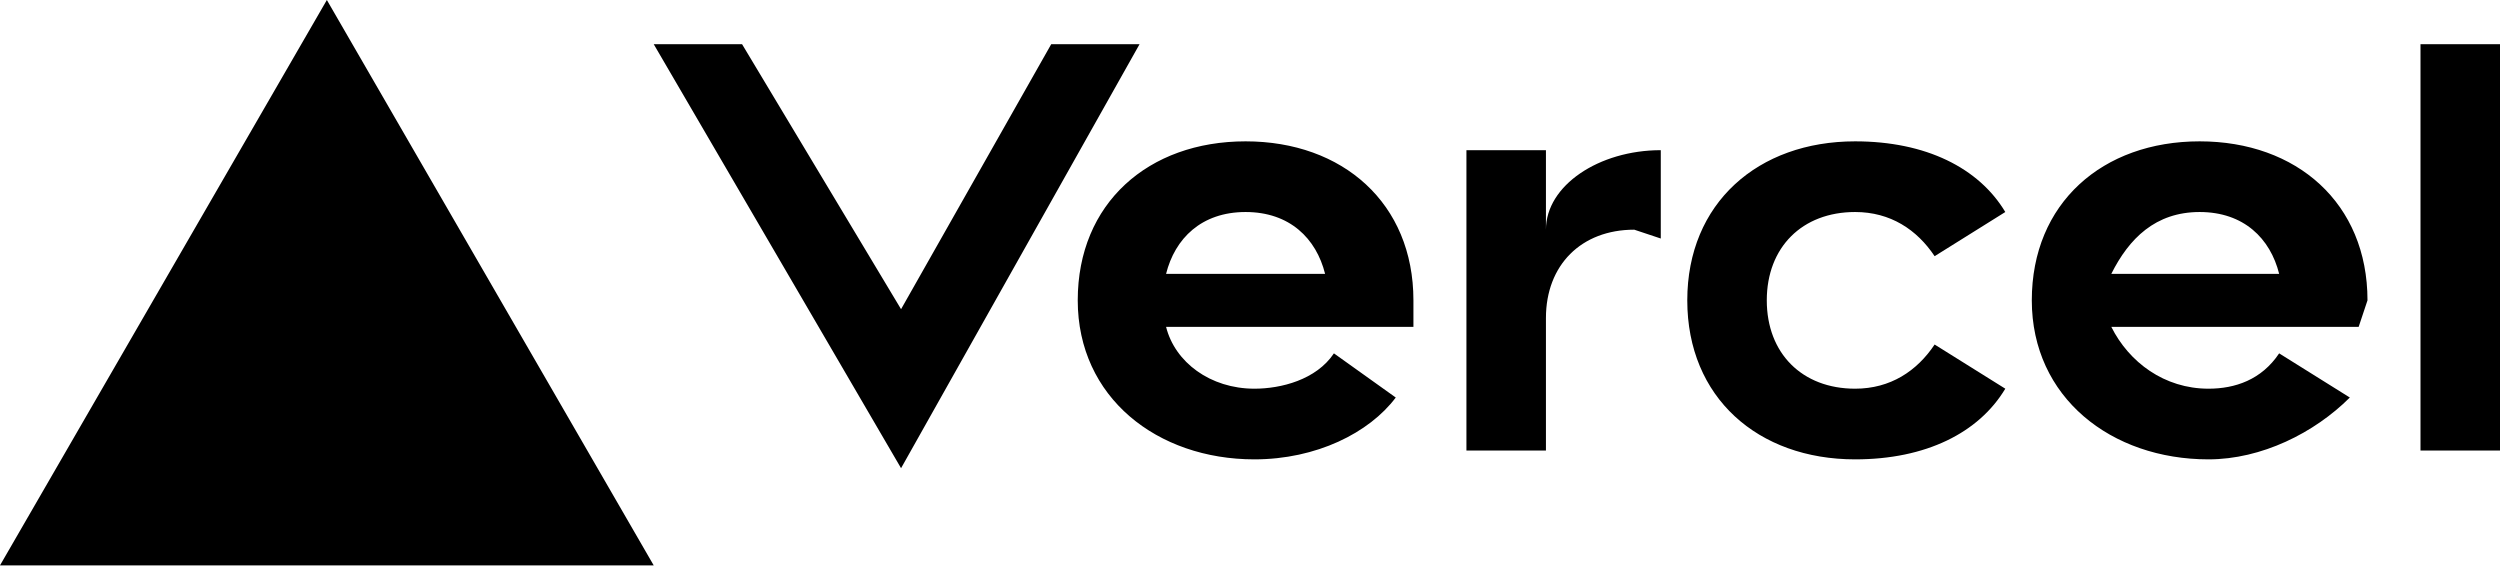
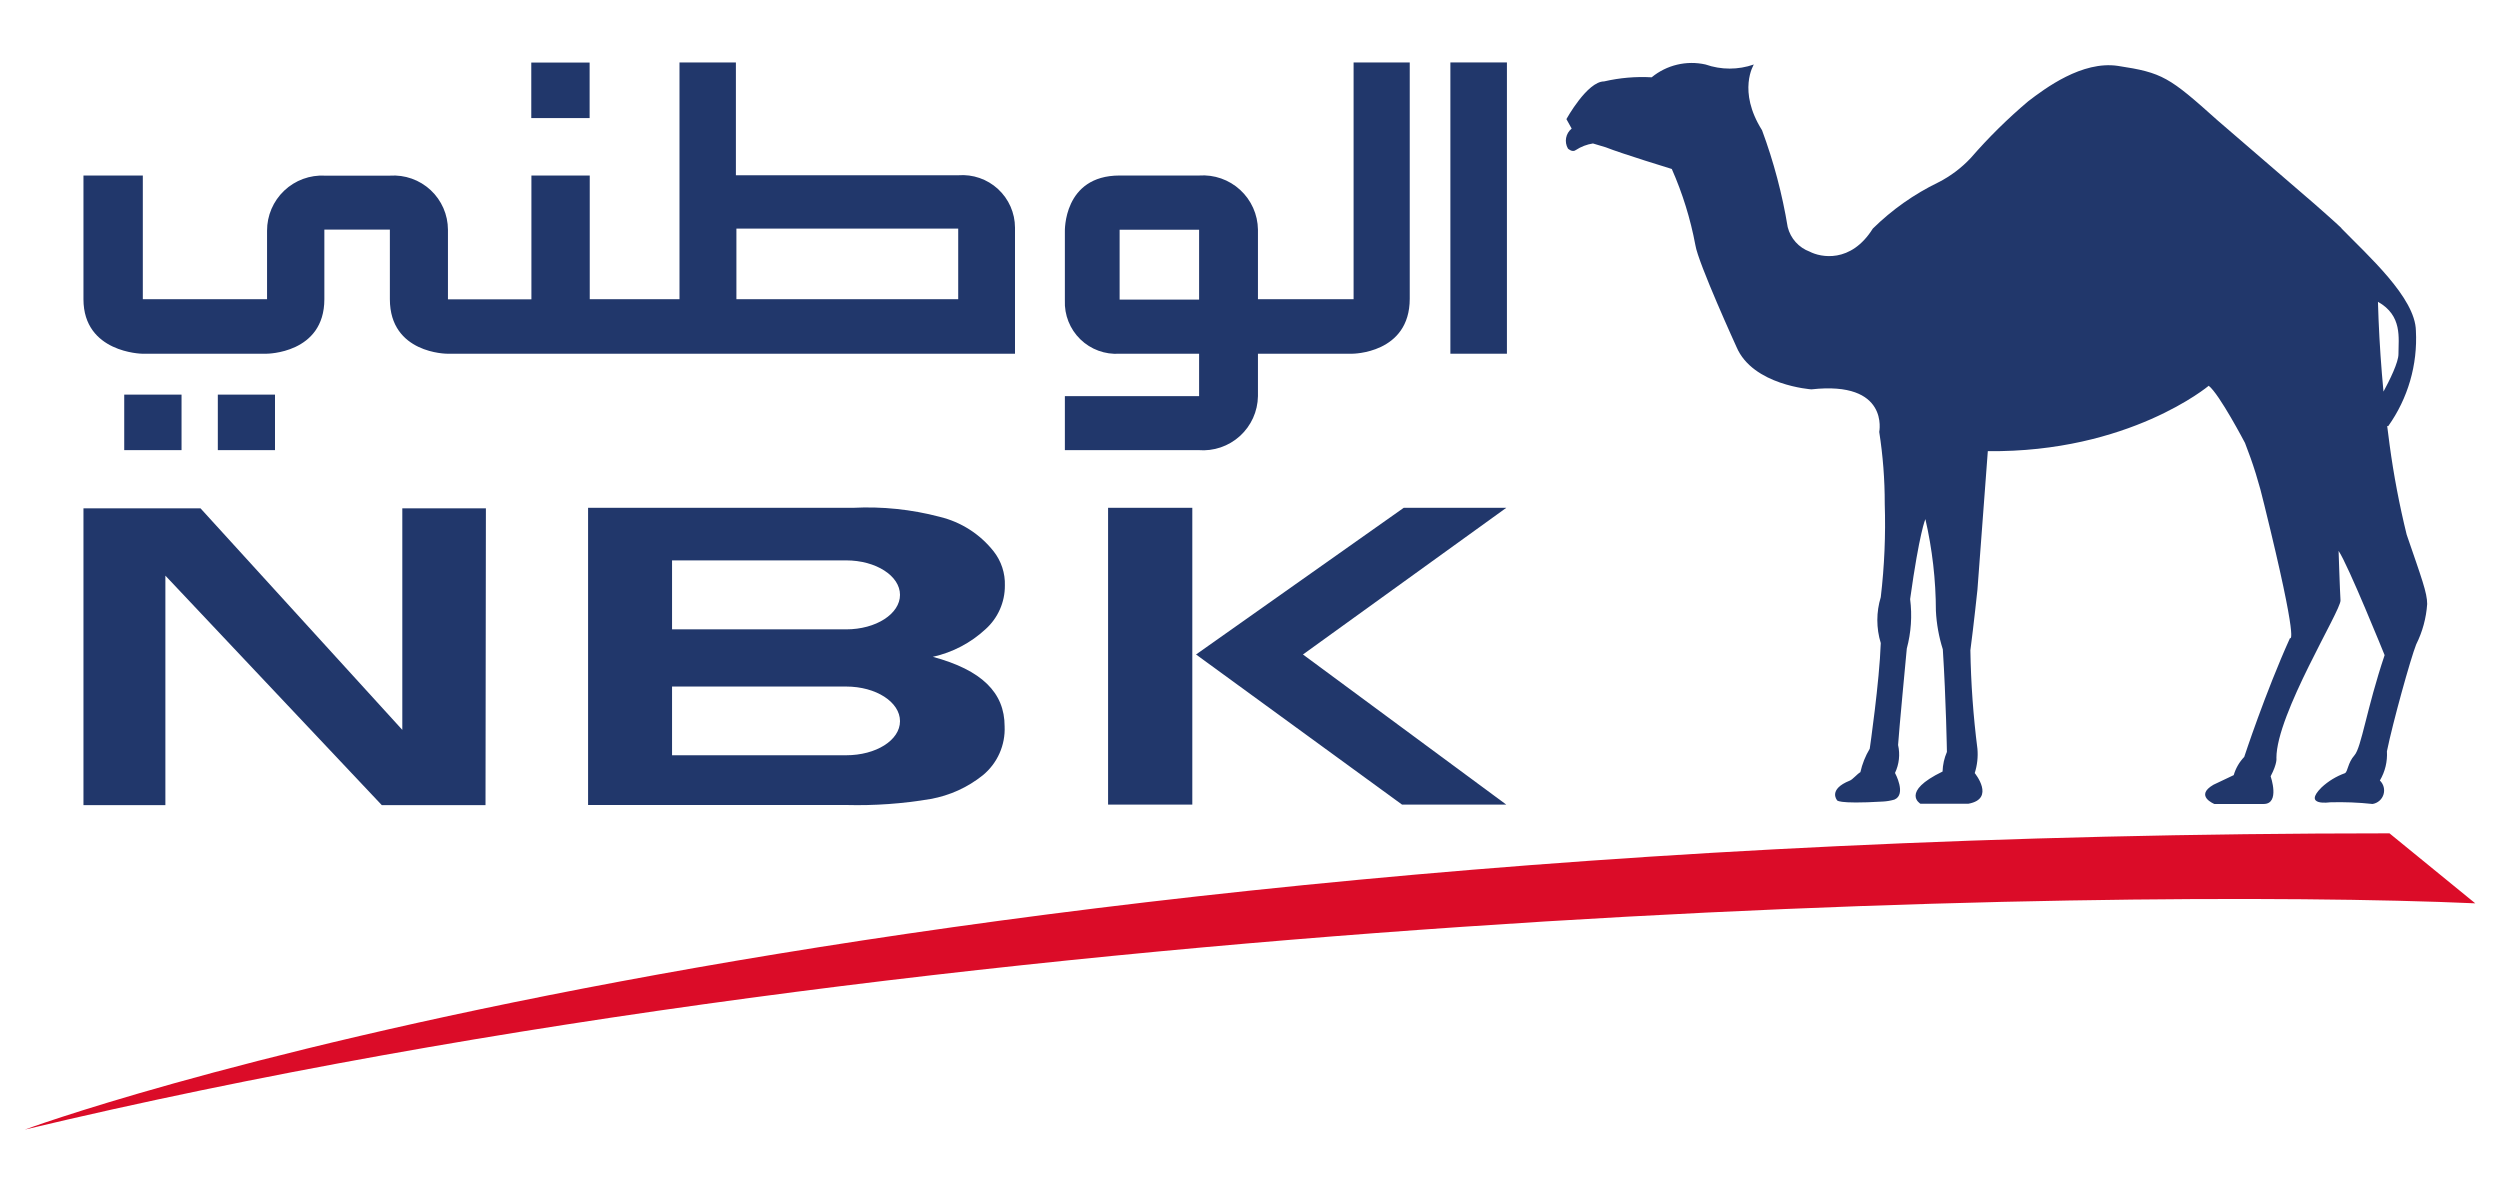
- <svg xmlns="http://www.w3.org/2000/svg" fill="none" viewBox="0 0 283 64">
-   <path fill="black" d="M141 16c-11 0-19 7-19 18s9 18 20 18c7 0 13-3 16-7l-7-5c-2 3-6 4-9 4-5 0-9-3-10-7h28v-3c0-11-8-18-19-18zm-9 15c1-4 4-7 9-7s8 3 9 7h-18zm117-15c-11 0-19 7-19 18s9 18 20 18c6 0 12-3 16-7l-8-5c-2 3-5 4-8 4-5 0-9-3-11-7h28l1-3c0-11-8-18-19-18zm-10 15c2-4 5-7 10-7s8 3 9 7h-19zm-39 3c0 6 4 10 10 10 4 0 7-2 9-5l8 5c-3 5-9 8-17 8-11 0-19-7-19-18s8-18 19-18c8 0 14 3 17 8l-8 5c-2-3-5-5-9-5-6 0-10 4-10 10zm83-29v46h-9V5h9zM37 0l37 64H0L37 0zm92 5-27 48L74 5h10l18 30 17-30h10zm59 12v10l-3-1c-6 0-10 4-10 10v15h-9V17h9v9c0-5 6-9 13-9z" />
+ <svg xmlns="http://www.w3.org/2000/svg" id="Layer_1" data-name="Layer 1" width="195" height="93" viewBox="0 0 195 93">
+   <defs>
+     <style>.cls-1{fill:#21376b;}.cls-2{fill:#db0c28;}</style>
+   </defs>
+   <path class="cls-1" d="M79.17,27.59H34.88s-4.47,0-4.47-4.25V17.91H25.3v5.43c0,4.25-4.51,4.25-4.51,4.25H11.08s-4.57-.07-4.57-4.25V13.69h4.63v9.65h9.69V18a4.29,4.29,0,0,1,4.53-4.3h5.05a4.24,4.24,0,0,1,4.53,4.22v5.43h6.51V13.69H46v9.65h7V4.87H57.4v8.8H74.74a4.11,4.11,0,0,1,4.43,4.08ZM57.44,23.34h17.3V17.83l-17.3,0Z" />
+   <path class="cls-1" d="M105.48,27.59s4.48,0,4.48-4.29V4.87h-4.38V23.34H98.12V17.91a4.29,4.29,0,0,0-4.59-4.22h-6.2c-4.42,0-4.27,4.38-4.27,4.38v5.36a4,4,0,0,0,4.27,4.16h6.2V30.9H83.06v4.21H93.48a4.29,4.29,0,0,0,4.64-4.21V27.59ZM87.33,17.92h6.2v5.45h-6.2Z" />
+   <rect class="cls-1" x="113.13" y="4.87" width="4.41" height="22.72" />
+   <polygon class="cls-1" points="12.9 44.9 12.9 62.8 6.51 62.8 6.51 39.65 15.64 39.65 31.38 56.93 31.38 39.65 37.9 39.65 37.87 62.8 29.78 62.8 12.9 44.9" />
+   <path class="cls-2" d="M186.38,65l6.69,5.46c-28.62-1.27-118.44.28-191.14,17.65,0,0,62.25-23.09,184.45-23.11" />
+   <path class="cls-1" d="M182.62,17.8c2.07,2.13,5.78,5.42,5.82,8a11.75,11.75,0,0,1-2.16,7.44l-1.76-.29s2.56-4.07,2.56-5.33.32-3-1.6-4.08a105.63,105.63,0,0,0,.91,11.16,66.58,66.58,0,0,0,1.33,7c1.17,3.41,1.6,4.54,1.6,5.41a8.32,8.32,0,0,1-.86,3.16c-.43,1.08-1.83,6.12-2.28,8.33a4,4,0,0,1-.55,2.28,1.07,1.07,0,0,1-.57,1.83,24.42,24.42,0,0,0-3.33-.13s-2.14.32-.65-1.16a5.31,5.31,0,0,1,1.82-1.11c.24-.12.21-.79.75-1.4s.95-3.64,2.35-7.81c0,0-2.86-7.07-3.59-8.13,0,0,.1,3.09.15,3.86s-5,8.87-5,12.29c0,0,.09.4-.45,1.43,0,0,.75,2.16-.54,2.16h-3.85s-1.57-.63-.07-1.5l1.58-.75a3.43,3.43,0,0,1,.82-1.42s1.64-5,3.57-9.27c0,0,.77.86-2-10.37a34.74,34.74,0,0,0-1.51-4.85s-2-3.82-2.83-4.46c0,0-6.21,5.22-17.23,5.1L154.24,46s-.3,2.84-.55,4.72a69.4,69.4,0,0,0,.55,7.69,4.87,4.87,0,0,1-.21,1.89s1.64,2-.49,2.39l-3.75,0s-1.57-.91,1.73-2.51a4.16,4.16,0,0,1,.34-1.53s-.07-4.09-.32-8a11.93,11.93,0,0,1-.54-3,32.3,32.3,0,0,0-.82-7.16s-.46,1-1.19,6.24a10,10,0,0,1-.26,3.86s-.63,6.64-.68,7.52a3.34,3.34,0,0,1-.24,2.18s.92,1.68-.05,2.08a4,4,0,0,1-.88.15c-3.72.22-3.6-.12-3.6-.12s-.7-.83,1-1.51c.21-.07.6-.54.83-.66a6.15,6.15,0,0,1,.73-1.83s.76-5.25.86-8.24a6.11,6.11,0,0,1,0-3.58,48.8,48.8,0,0,0,.31-7.29,36,36,0,0,0-.43-5.6s.82-4-5.29-3.32c0,0-4.57-.31-5.84-3.3,0,0-3-6.57-3.21-7.95a27,27,0,0,0-1.84-5.94s-3.86-1.18-5.15-1.69l-1-.3a3.38,3.38,0,0,0-1.33.51c-.28.22-.62-.11-.62-.11a1.22,1.22,0,0,1,.29-1.56l-.41-.74s1.62-2.94,2.94-2.94a13.15,13.15,0,0,1,3.71-.32,4.92,4.92,0,0,1,4.2-1,5.7,5.7,0,0,0,3.77,0s-1.3,2.05.64,5.13a40.88,40.88,0,0,1,2,7.55,2.75,2.75,0,0,0,1.72,1.92c.84.44,3.2.94,4.92-1.8a19.23,19.23,0,0,1,5.1-3.6,9.12,9.12,0,0,0,2.56-1.93A40.72,40.72,0,0,1,158.2,7.9c1.31-1,4.2-3.18,7-2.76,3.49.53,4,.87,7.77,4.25l7.6,6.55s1.72,1.51,2.07,1.86" />
+   <path class="cls-1" d="M93,62.76H86.43V39.61H93Zm.29-11.71,16.2-11.44h8L101.63,51.05l15.86,11.71h-8.13Z" />
+   <rect class="cls-1" x="16.99" y="30.78" width="4.46" height="4.33" />
+   <rect class="cls-1" x="9.69" y="30.78" width="4.47" height="4.33" />
+   <rect class="cls-1" x="41.44" y="4.88" width="4.55" height="4.33" />
+   <path class="cls-1" d="M72.77,51.23a8.88,8.88,0,0,0,4.11-2.16,4.54,4.54,0,0,0,1.5-3.39A4.11,4.11,0,0,0,77.5,43a7.64,7.64,0,0,0-4.21-2.69,22.11,22.11,0,0,0-6.76-.7H45.87V62.79H66a34,34,0,0,0,6.59-.47,9.07,9.07,0,0,0,4.07-1.85,4.67,4.67,0,0,0,1.7-3.82c0-2.62-1.78-4.39-5.61-5.42M66,58.91H52.42V53.55H66c2.33,0,4.2,1.21,4.2,2.7s-1.87,2.66-4.2,2.66m0-15.2c2.33,0,4.2,1.21,4.2,2.69s-1.87,2.69-4.2,2.69H52.42V43.71" />
</svg>
